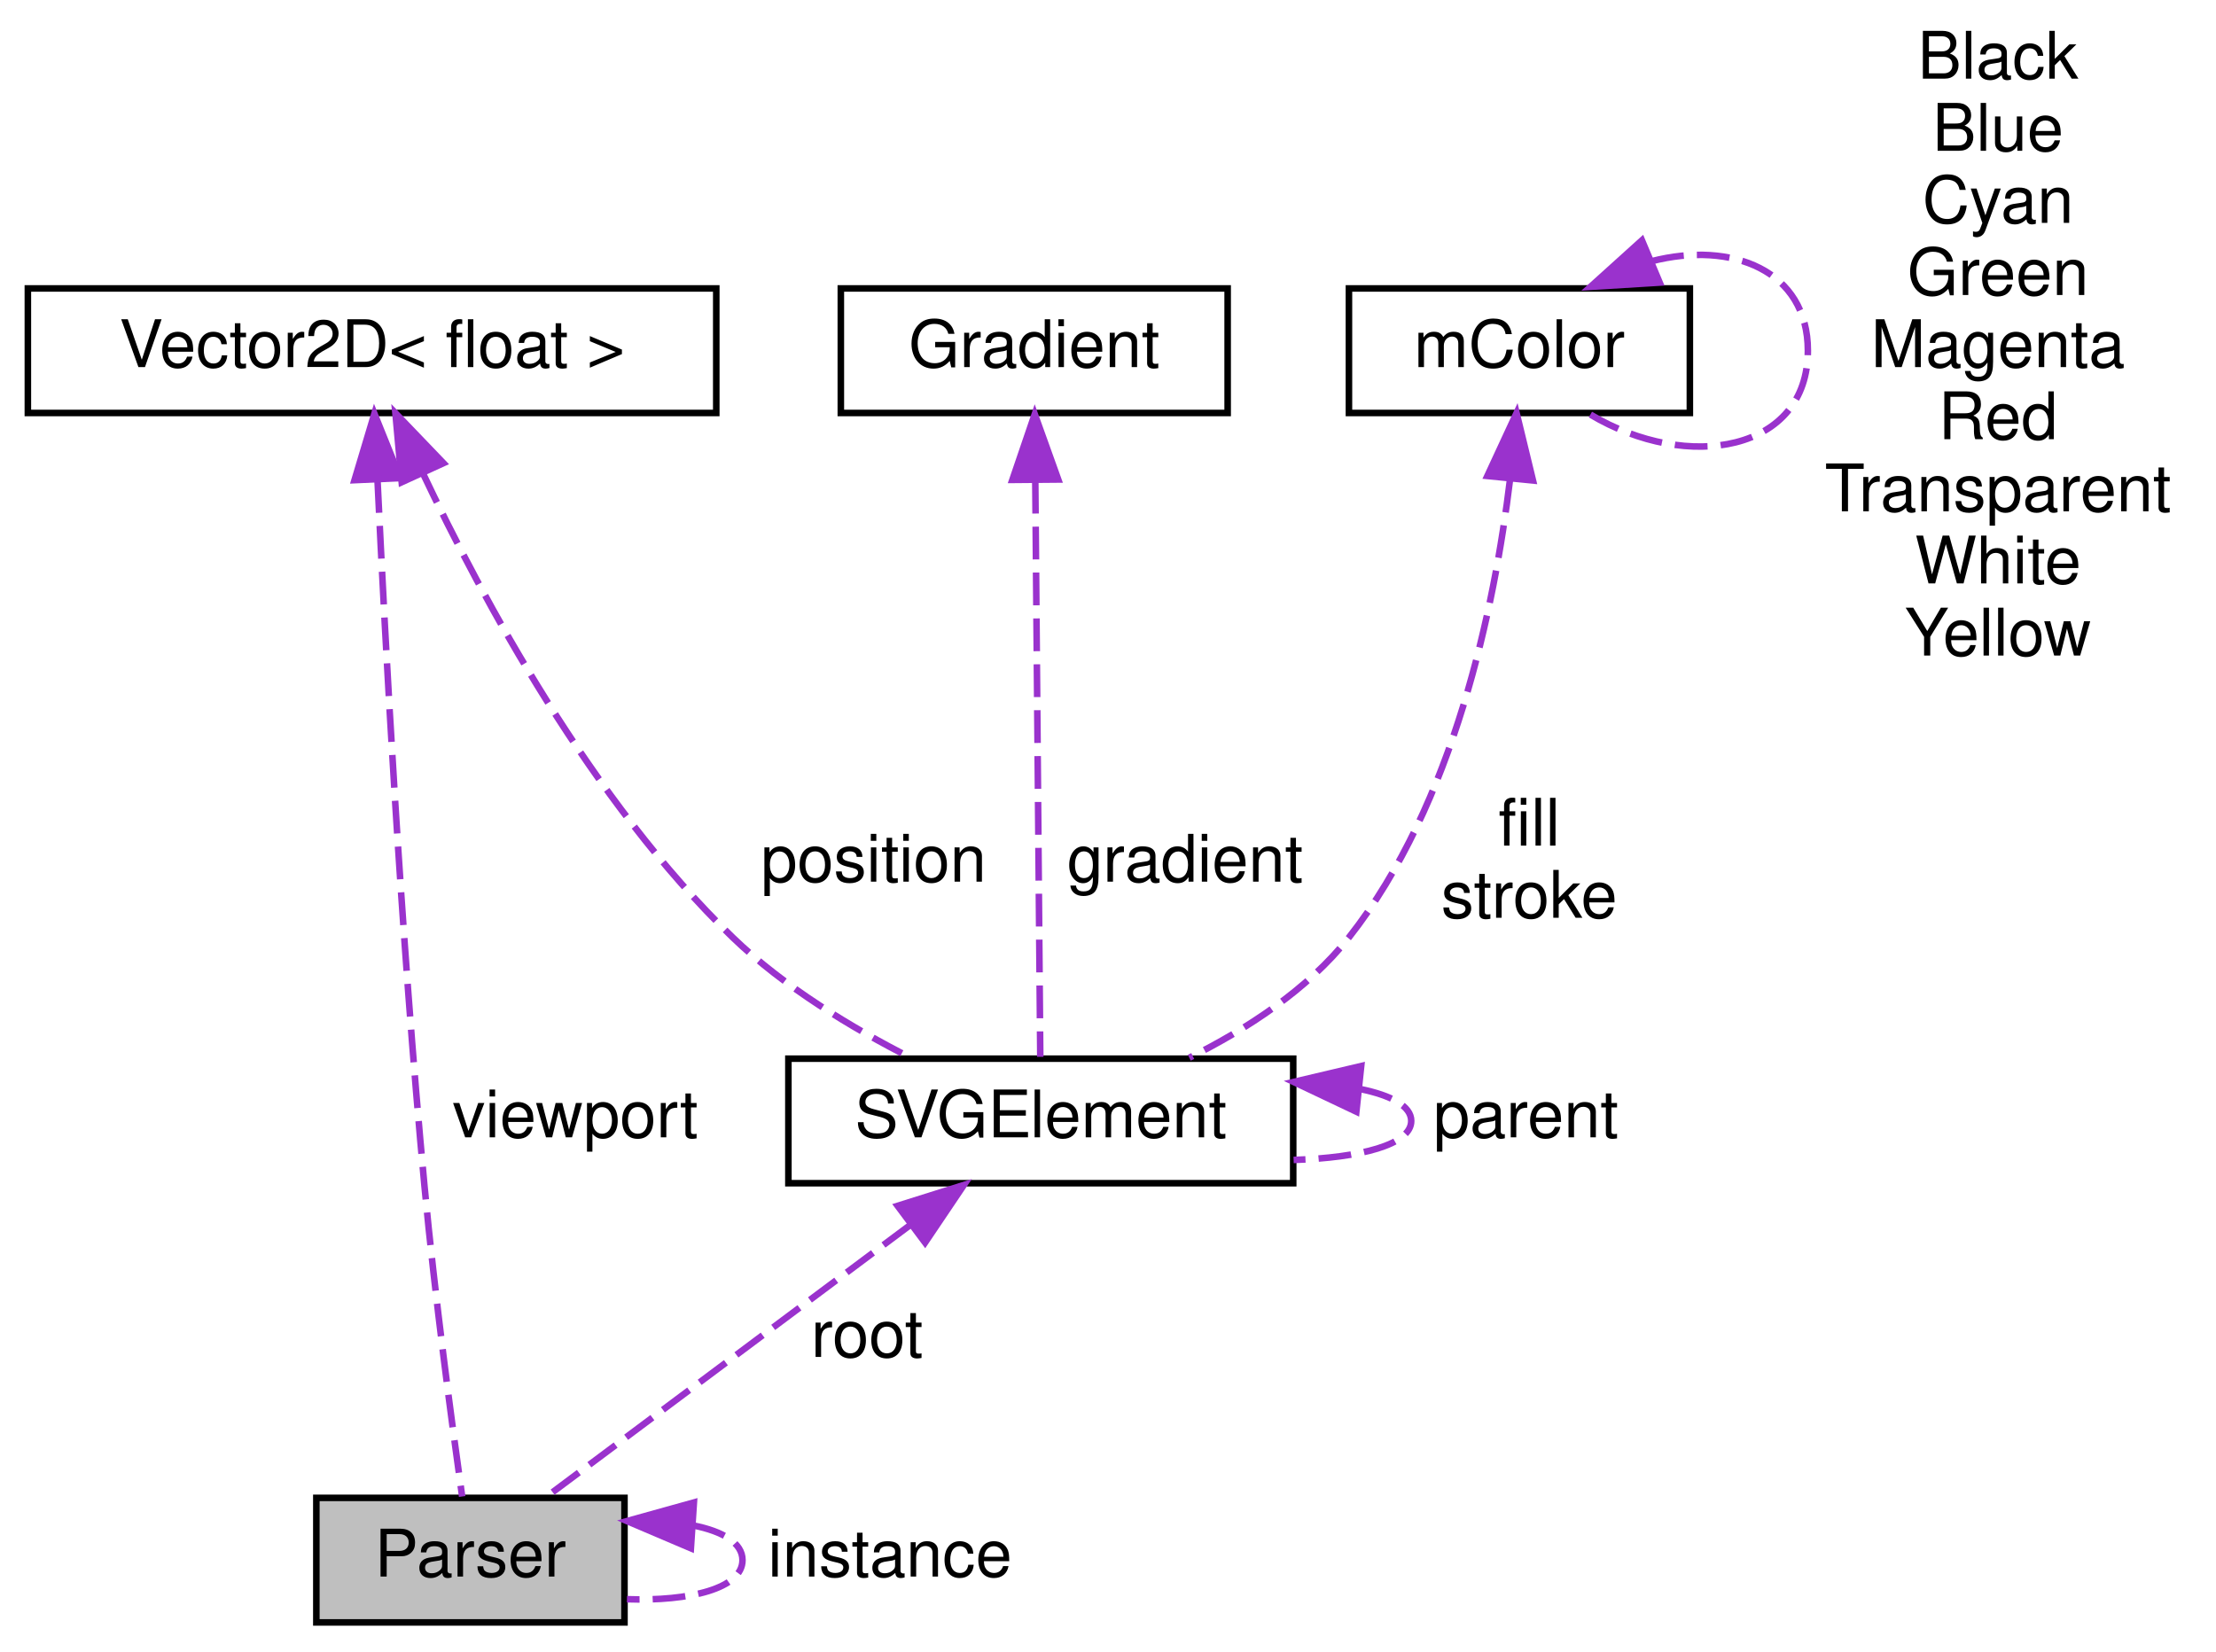
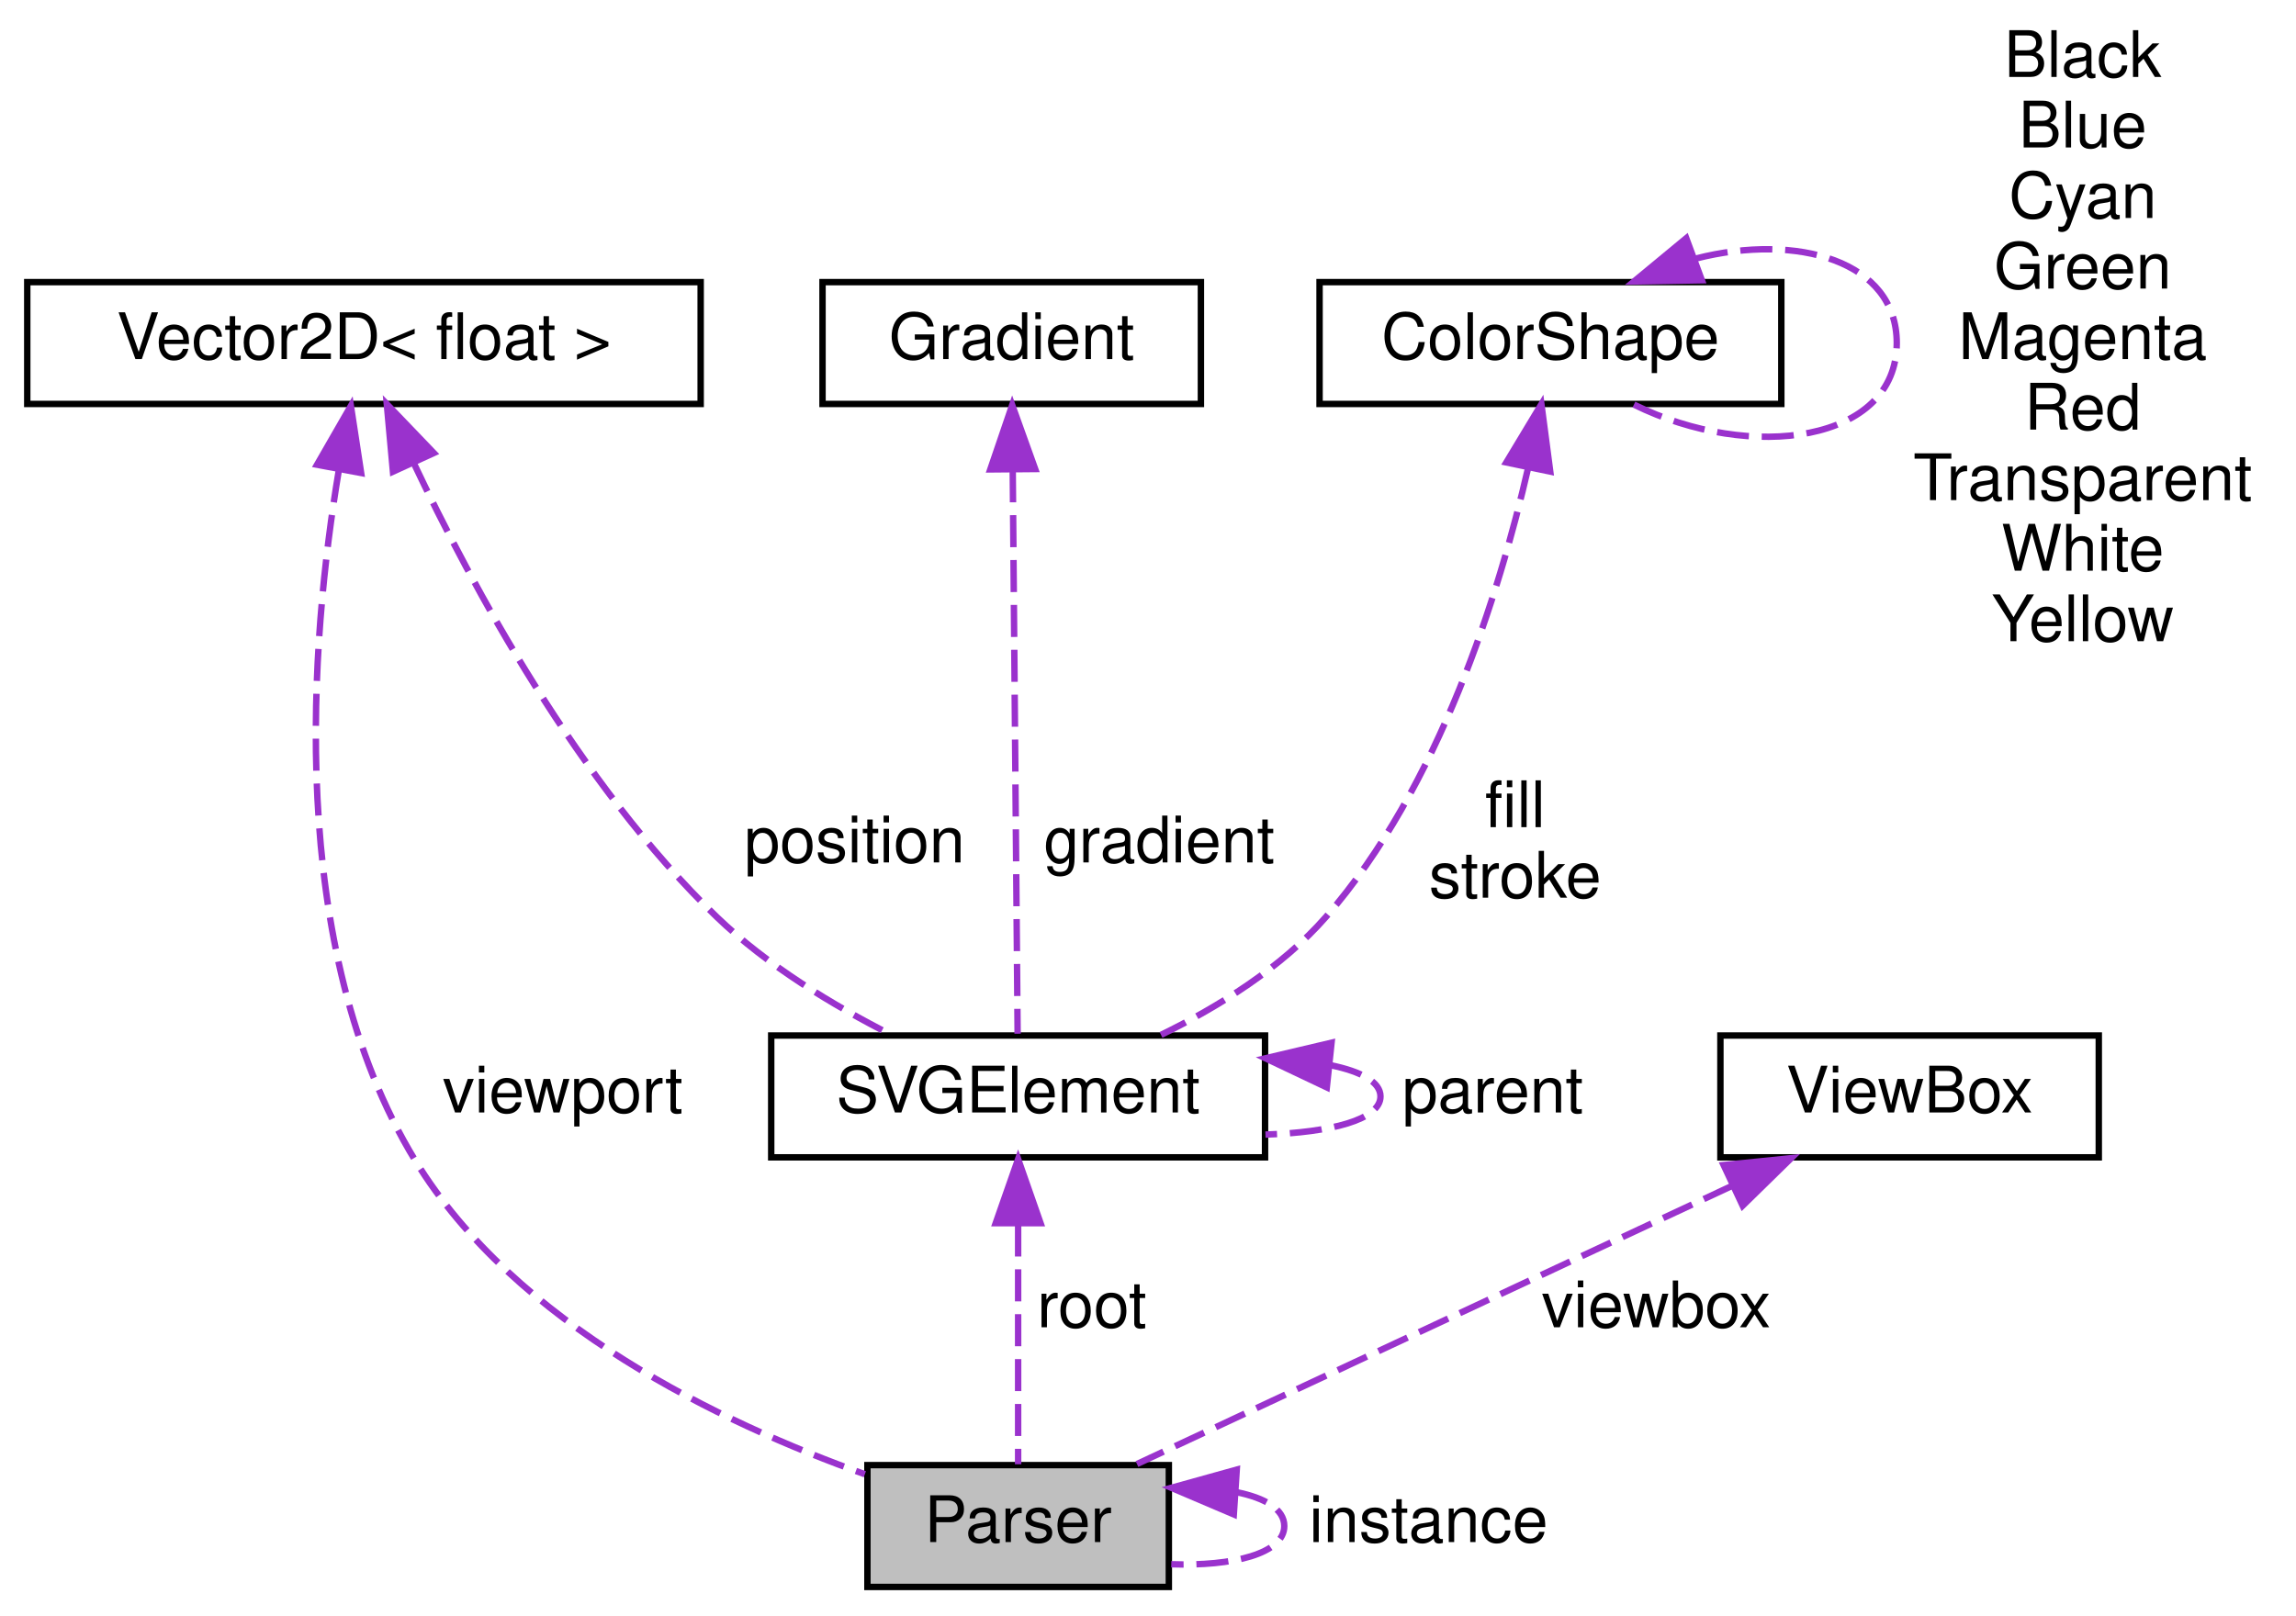
- <svg xmlns="http://www.w3.org/2000/svg" xmlns:xlink="http://www.w3.org/1999/xlink" width="338pt" height="252pt" viewBox="0.00 0.00 337.50 252.00">
+ <svg xmlns="http://www.w3.org/2000/svg" xmlns:xlink="http://www.w3.org/1999/xlink" width="358pt" height="252pt" viewBox="0.00 0.00 357.50 252.00">
  <g id="graph0" class="graph" transform="scale(1 1) rotate(0) translate(4 248)">
    <g id="node1" class="node">
      <g id="a_node1">
        <a xlink:title="To manipulate and parse an SVG file.">
-           <polygon fill="#bfbfbf" stroke="black" points="44,-0.5 44,-19.5 91,-19.5 91,-0.5 44,-0.5" />
-           <text text-anchor="middle" x="67.5" y="-7.5" font-family="Helvetica,sans-Serif" font-size="10.00">Parser</text>
+           <polygon fill="#bfbfbf" stroke="black" points="131,-0.5 131,-19.5 178,-19.5 178,-0.5 131,-0.5" />
+           <text text-anchor="middle" x="154.5" y="-7.5" font-family="Helvetica,sans-Serif" font-size="10.00">Parser</text>
        </a>
      </g>
    </g>
-     <g id="edge8" class="edge">
-       <path fill="none" stroke="#9a32cd" stroke-dasharray="5,2" d="M101.51,-15.29C106.01,-14.39 109,-12.63 109,-10 109,-5.69 100.96,-3.7 91.38,-4.04" />
-       <polygon fill="#9a32cd" stroke="#9a32cd" points="101.13,-11.81 91.38,-15.96 101.59,-18.8 101.13,-11.81" />
-       <text text-anchor="middle" x="131.5" y="-7.5" font-family="Helvetica,sans-Serif" font-size="10.00"> instance</text>
+     <g id="edge9" class="edge">
+       <path fill="none" stroke="#9a32cd" stroke-dasharray="5,2" d="M188.51,-15.29C193.01,-14.39 196,-12.63 196,-10 196,-5.69 187.96,-3.7 178.38,-4.04" />
+       <polygon fill="#9a32cd" stroke="#9a32cd" points="188.13,-11.81 178.38,-15.96 188.59,-18.8 188.13,-11.81" />
+       <text text-anchor="middle" x="218.5" y="-7.5" font-family="Helvetica,sans-Serif" font-size="10.00"> instance</text>
    </g>
    <g id="node2" class="node">
      <g id="a_node2">
        <a xlink:href="classVector2D.html" target="_top" xlink:title=" ">
          <polygon fill="none" stroke="black" points="0,-185 0,-204 105,-204 105,-185 0,-185" />
          <text text-anchor="middle" x="52.5" y="-192" font-family="Helvetica,sans-Serif" font-size="10.00">Vector2D&lt; float &gt;</text>
        </a>
      </g>
    </g>
    <g id="edge1" class="edge">
-       <path fill="none" stroke="#9a32cd" stroke-dasharray="5,2" d="M53.33,-174.77C54.5,-150.06 56.91,-105.21 60.5,-67 62.08,-50.22 64.7,-30.71 66.24,-19.71" />
-       <polygon fill="#9a32cd" stroke="#9a32cd" points="49.82,-174.75 52.86,-184.9 56.82,-175.07 49.82,-174.75" />
+       <path fill="none" stroke="#9a32cd" stroke-dasharray="5,2" d="M48.57,-174.6C44.18,-148.37 40.12,-100.37 60.5,-67 76.15,-41.39 108.28,-26.06 130.6,-18.08" />
+       <polygon fill="#9a32cd" stroke="#9a32cd" points="45.18,-175.52 50.46,-184.7 52.06,-174.23 45.18,-175.52" />
      <text text-anchor="middle" x="83.5" y="-74.5" font-family="Helvetica,sans-Serif" font-size="10.00"> viewport</text>
    </g>
    <g id="node3" class="node">
      <g id="a_node3">
        <a xlink:href="classSVGElement.html" target="_top" xlink:title="Represents an element in an SVG file.">
          <polygon fill="none" stroke="black" points="116,-67.5 116,-86.5 193,-86.5 193,-67.5 116,-67.5" />
          <text text-anchor="middle" x="154.5" y="-74.5" font-family="Helvetica,sans-Serif" font-size="10.00">SVGElement</text>
        </a>
      </g>
    </g>
    <g id="edge3" class="edge">
      <path fill="none" stroke="#9a32cd" stroke-dasharray="5,2" d="M60.22,-175.87C69.33,-156.62 85.99,-125.77 107.5,-105 115.35,-97.42 125.74,-91.16 134.75,-86.59" />
      <polygon fill="#9a32cd" stroke="#9a32cd" points="57.02,-174.44 56.06,-184.99 63.39,-177.35 57.02,-174.44" />
      <text text-anchor="middle" x="129" y="-113.5" font-family="Helvetica,sans-Serif" font-size="10.00"> position</text>
    </g>
    <g id="edge2" class="edge">
-       <path fill="none" stroke="#9a32cd" stroke-dasharray="5,2" d="M134.51,-61.07C117.34,-48.24 93.18,-30.19 79.05,-19.63" />
-       <polygon fill="#9a32cd" stroke="#9a32cd" points="132.66,-64.05 142.77,-67.23 136.85,-58.44 132.66,-64.05" />
-       <text text-anchor="middle" x="128" y="-41" font-family="Helvetica,sans-Serif" font-size="10.00"> root</text>
+       <path fill="none" stroke="#9a32cd" stroke-dasharray="5,2" d="M154.5,-57.04C154.5,-44.67 154.5,-29.12 154.5,-19.63" />
+       <polygon fill="#9a32cd" stroke="#9a32cd" points="151,-57.23 154.5,-67.23 158,-57.23 151,-57.23" />
+       <text text-anchor="middle" x="166" y="-41" font-family="Helvetica,sans-Serif" font-size="10.00"> root</text>
    </g>
-     <g id="edge5" class="edge">
+     <g id="edge7" class="edge">
      <path fill="none" stroke="#9a32cd" stroke-dasharray="5,2" d="M203.22,-81.87C207.98,-80.89 211,-79.27 211,-77 211,-73.38 203.27,-71.39 193.06,-71.05" />
      <polygon fill="#9a32cd" stroke="#9a32cd" points="202.63,-78.41 193.06,-82.95 203.37,-85.38 202.63,-78.41" />
      <text text-anchor="middle" x="228.5" y="-74.5" font-family="Helvetica,sans-Serif" font-size="10.00"> parent</text>
    </g>
    <g id="node4" class="node">
      <g id="a_node4">
        <a xlink:href="classGradient.html" target="_top" xlink:title="A class that represents a gradient.">
          <polygon fill="none" stroke="black" points="124,-185 124,-204 183,-204 183,-185 124,-185" />
          <text text-anchor="middle" x="153.5" y="-192" font-family="Helvetica,sans-Serif" font-size="10.00">Gradient</text>
        </a>
      </g>
    </g>
    <g id="edge4" class="edge">
      <path fill="none" stroke="#9a32cd" stroke-dasharray="5,2" d="M153.66,-174.66C153.88,-149.37 154.26,-105.44 154.42,-86.78" />
      <polygon fill="#9a32cd" stroke="#9a32cd" points="150.16,-174.79 153.58,-184.82 157.16,-174.85 150.16,-174.79" />
      <text text-anchor="middle" x="176.5" y="-113.5" font-family="Helvetica,sans-Serif" font-size="10.00"> gradient</text>
    </g>
    <g id="node5" class="node">
      <g id="a_node5">
-         <a xlink:href="classmColor.html" target="_top" xlink:title="Utility class for manipulating RGBA mColors.">
-           <polygon fill="none" stroke="black" points="201.5,-185 201.5,-204 253.5,-204 253.5,-185 201.5,-185" />
-           <text text-anchor="middle" x="227.5" y="-192" font-family="Helvetica,sans-Serif" font-size="10.00">mColor</text>
+         <a xlink:href="classColorShape.html" target="_top" xlink:title="Utility class for manipulating RGBA ColorShapes.">
+           <polygon fill="none" stroke="black" points="201.5,-185 201.5,-204 273.5,-204 273.5,-185 201.5,-185" />
+           <text text-anchor="middle" x="237.5" y="-192" font-family="Helvetica,sans-Serif" font-size="10.00">ColorShape</text>
        </a>
      </g>
    </g>
+     <g id="edge5" class="edge">
+       <path fill="none" stroke="#9a32cd" stroke-dasharray="5,2" d="M234.01,-174.98C229.56,-155.62 220.21,-125.29 202.5,-105 195.58,-97.08 185.75,-90.98 176.78,-86.6" />
+       <polygon fill="#9a32cd" stroke="#9a32cd" points="230.62,-175.88 236.09,-184.96 237.47,-174.45 230.62,-175.88" />
+       <text text-anchor="middle" x="232" y="-119" font-family="Helvetica,sans-Serif" font-size="10.00"> fill</text>
+       <text text-anchor="middle" x="232" y="-108" font-family="Helvetica,sans-Serif" font-size="10.00">stroke</text>
+     </g>
    <g id="edge6" class="edge">
-       <path fill="none" stroke="#9a32cd" stroke-dasharray="5,2" d="M226.06,-174.79C223.72,-155.49 217.58,-125.4 201.5,-105 195.21,-97.02 185.86,-90.97 177.15,-86.64" />
-       <polygon fill="#9a32cd" stroke="#9a32cd" points="222.61,-175.39 227.07,-185 229.57,-174.7 222.61,-175.39" />
-       <text text-anchor="middle" x="229" y="-119" font-family="Helvetica,sans-Serif" font-size="10.00"> fill</text>
-       <text text-anchor="middle" x="229" y="-108" font-family="Helvetica,sans-Serif" font-size="10.00">stroke</text>
+       <path fill="none" stroke="#9a32cd" stroke-dasharray="5,2" d="M260.22,-207.69C275.98,-211.7 291.5,-207.31 291.5,-194.5 291.5,-179.04 268.86,-175.84 250.52,-184.9" />
+       <polygon fill="#9a32cd" stroke="#9a32cd" points="261.11,-204.29 250.52,-204.1 258.68,-210.85 261.11,-204.29" />
+       <text text-anchor="middle" x="320.5" y="-236" font-family="Helvetica,sans-Serif" font-size="10.00"> Black</text>
+       <text text-anchor="middle" x="320.5" y="-225" font-family="Helvetica,sans-Serif" font-size="10.00">Blue</text>
+       <text text-anchor="middle" x="320.5" y="-214" font-family="Helvetica,sans-Serif" font-size="10.00">Cyan</text>
+       <text text-anchor="middle" x="320.5" y="-203" font-family="Helvetica,sans-Serif" font-size="10.00">Green</text>
+       <text text-anchor="middle" x="320.5" y="-192" font-family="Helvetica,sans-Serif" font-size="10.00">Magenta</text>
+       <text text-anchor="middle" x="320.5" y="-181" font-family="Helvetica,sans-Serif" font-size="10.00">Red</text>
+       <text text-anchor="middle" x="320.5" y="-170" font-family="Helvetica,sans-Serif" font-size="10.00">Transparent</text>
+       <text text-anchor="middle" x="320.5" y="-159" font-family="Helvetica,sans-Serif" font-size="10.00">White</text>
+       <text text-anchor="middle" x="320.5" y="-148" font-family="Helvetica,sans-Serif" font-size="10.00">Yellow</text>
    </g>
-     <g id="edge7" class="edge">
-       <path fill="none" stroke="#9a32cd" stroke-dasharray="5,2" d="M247.65,-208.15C259.9,-211.31 271.5,-206.76 271.5,-194.5 271.5,-179.11 253.24,-175.87 238.33,-184.76" />
-       <polygon fill="#9a32cd" stroke="#9a32cd" points="248.9,-204.89 238.33,-204.24 246.19,-211.34 248.9,-204.89" />
-       <text text-anchor="middle" x="300.5" y="-236" font-family="Helvetica,sans-Serif" font-size="10.00"> Black</text>
-       <text text-anchor="middle" x="300.5" y="-225" font-family="Helvetica,sans-Serif" font-size="10.00">Blue</text>
-       <text text-anchor="middle" x="300.5" y="-214" font-family="Helvetica,sans-Serif" font-size="10.00">Cyan</text>
-       <text text-anchor="middle" x="300.5" y="-203" font-family="Helvetica,sans-Serif" font-size="10.00">Green</text>
-       <text text-anchor="middle" x="300.5" y="-192" font-family="Helvetica,sans-Serif" font-size="10.00">Magenta</text>
-       <text text-anchor="middle" x="300.5" y="-181" font-family="Helvetica,sans-Serif" font-size="10.00">Red</text>
-       <text text-anchor="middle" x="300.5" y="-170" font-family="Helvetica,sans-Serif" font-size="10.00">Transparent</text>
-       <text text-anchor="middle" x="300.5" y="-159" font-family="Helvetica,sans-Serif" font-size="10.00">White</text>
-       <text text-anchor="middle" x="300.5" y="-148" font-family="Helvetica,sans-Serif" font-size="10.00">Yellow</text>
+     <g id="node6" class="node">
+       <g id="a_node6">
+         <a xlink:href="classViewBox.html" target="_top" xlink:title="A ViewBox is a rectangle that defines the area of the SVG canvas that should be visible to the user.">
+           <polygon fill="none" stroke="black" points="264,-67.5 264,-86.5 323,-86.5 323,-67.5 264,-67.5" />
+           <text text-anchor="middle" x="293.5" y="-74.5" font-family="Helvetica,sans-Serif" font-size="10.00">ViewBox</text>
+         </a>
+       </g>
+     </g>
+     <g id="edge8" class="edge">
+       <path fill="none" stroke="#9a32cd" stroke-dasharray="5,2" d="M265.94,-63.11C238.41,-50.24 196.85,-30.81 173.03,-19.67" />
+       <polygon fill="#9a32cd" stroke="#9a32cd" points="264.5,-66.3 275.04,-67.37 267.47,-59.96 264.5,-66.3" />
+       <text text-anchor="middle" x="254" y="-41" font-family="Helvetica,sans-Serif" font-size="10.00"> viewbox</text>
    </g>
  </g>
</svg>
